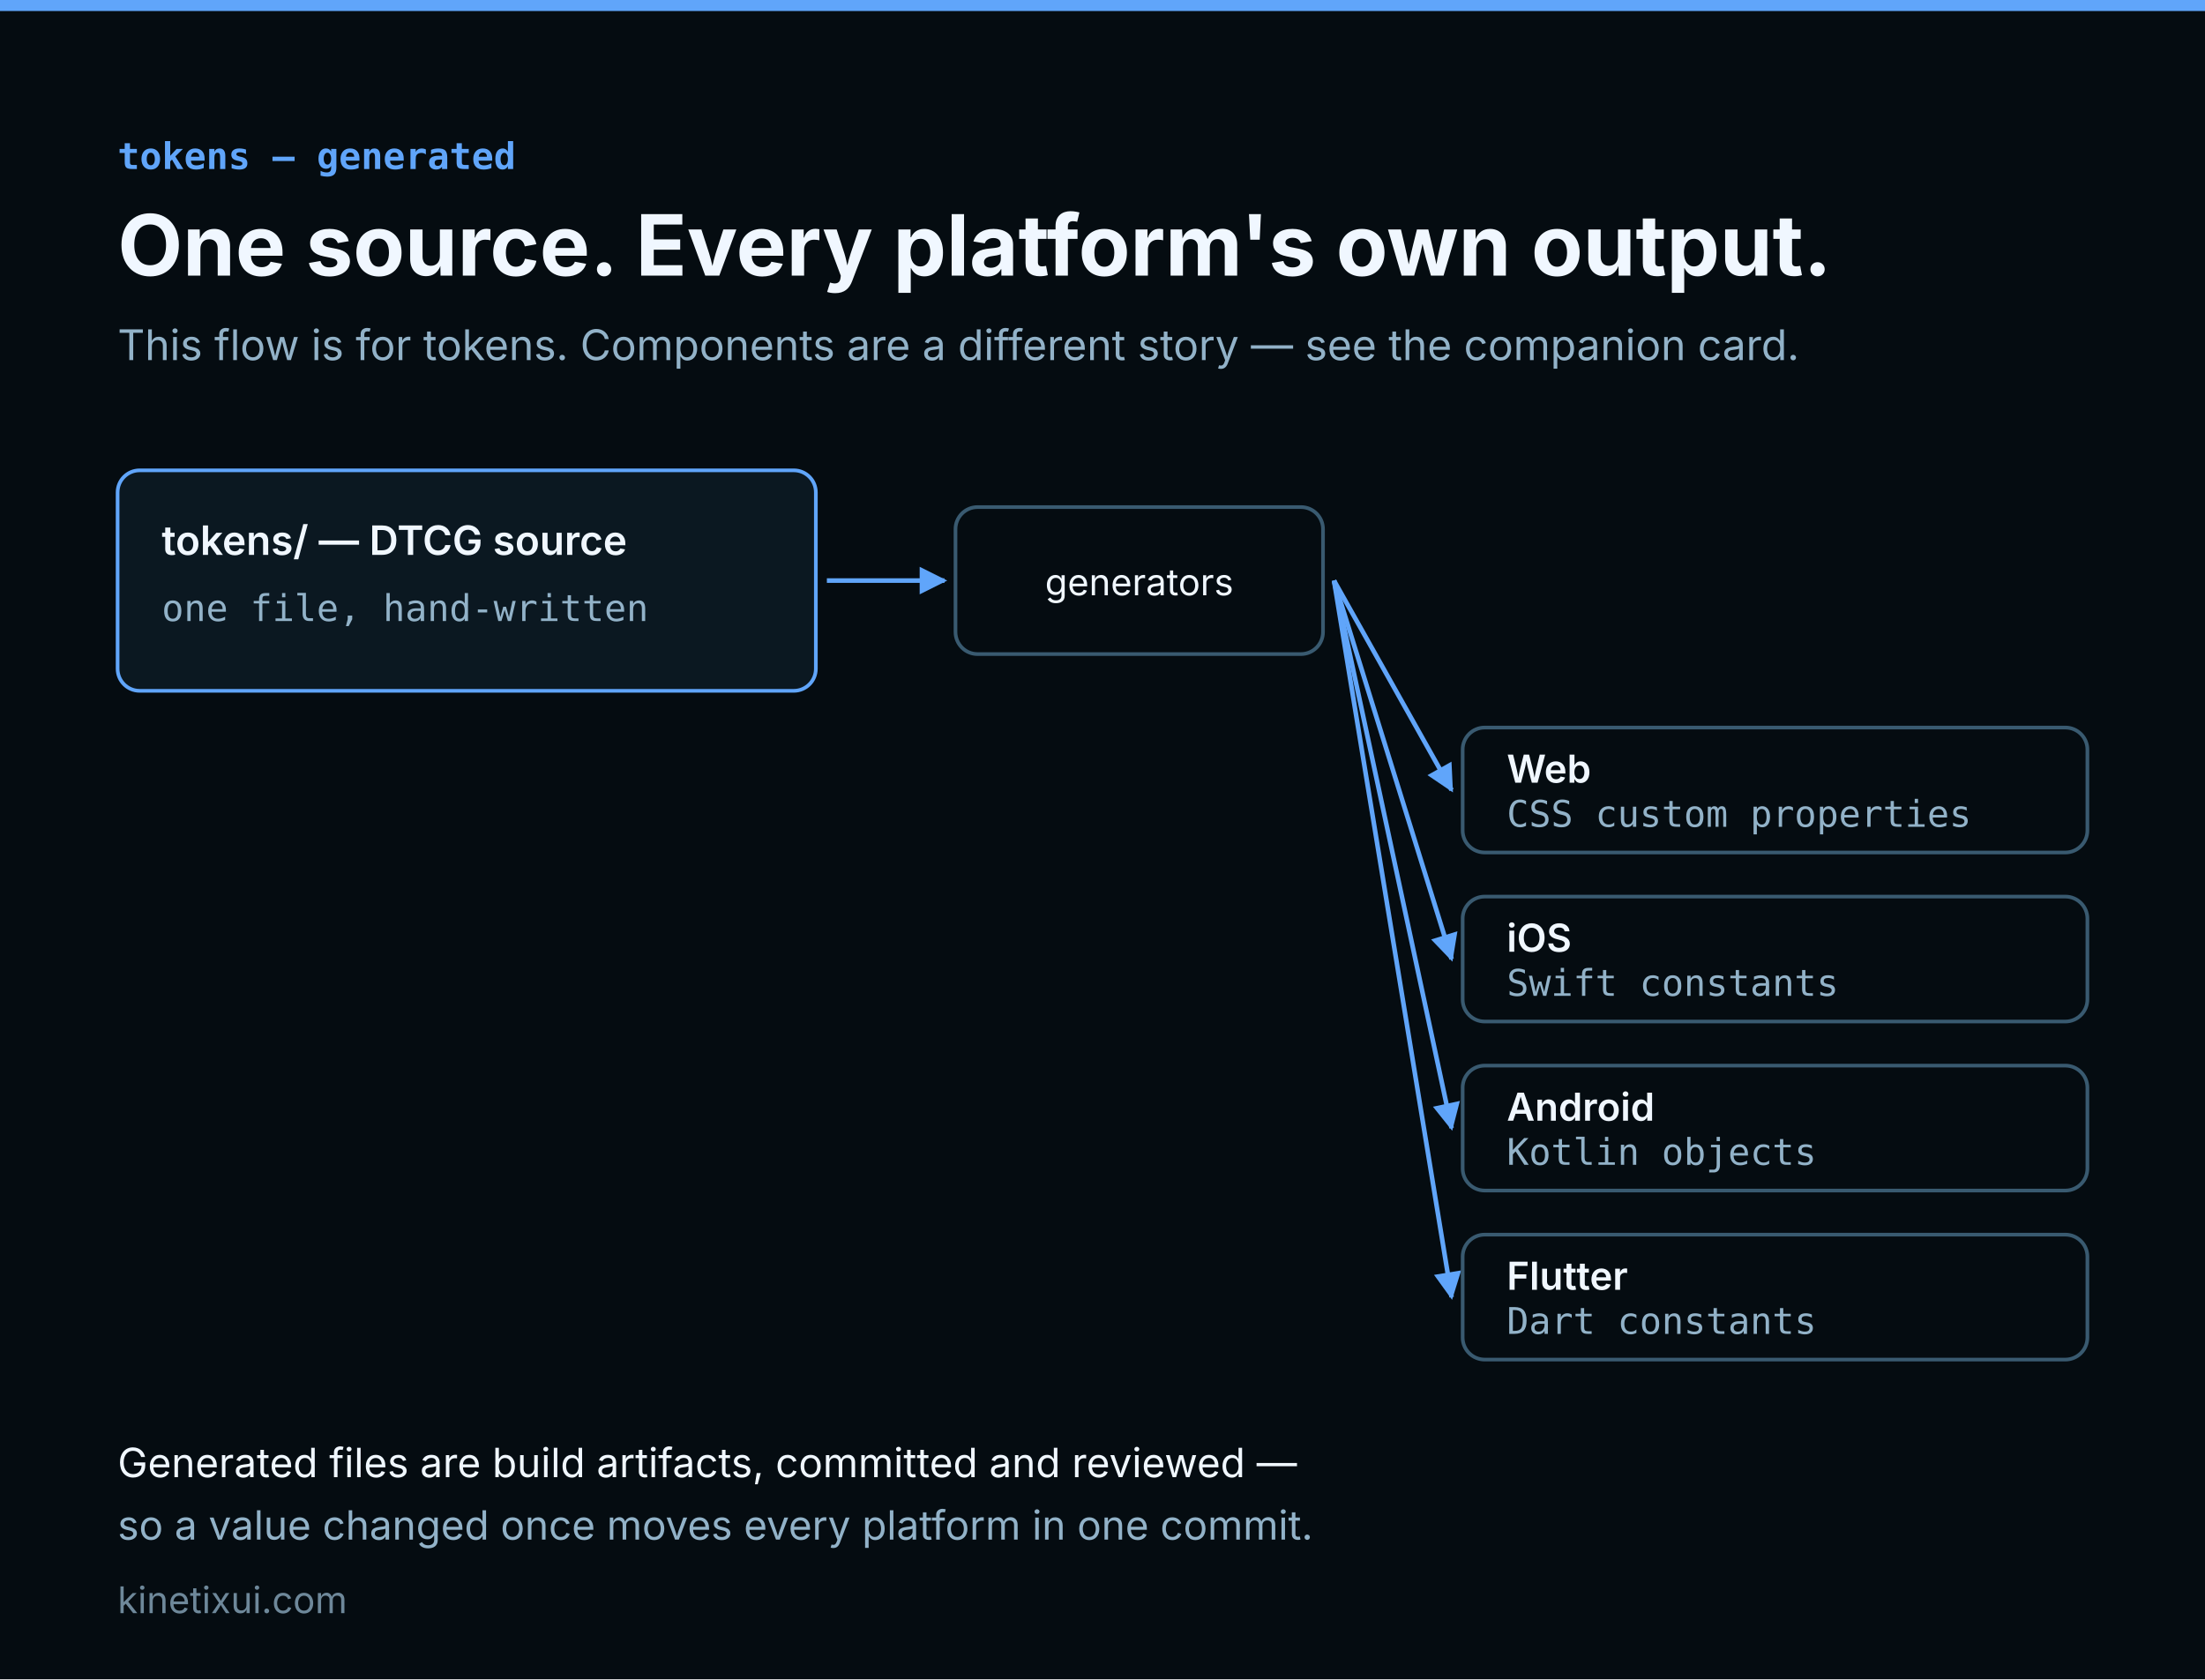
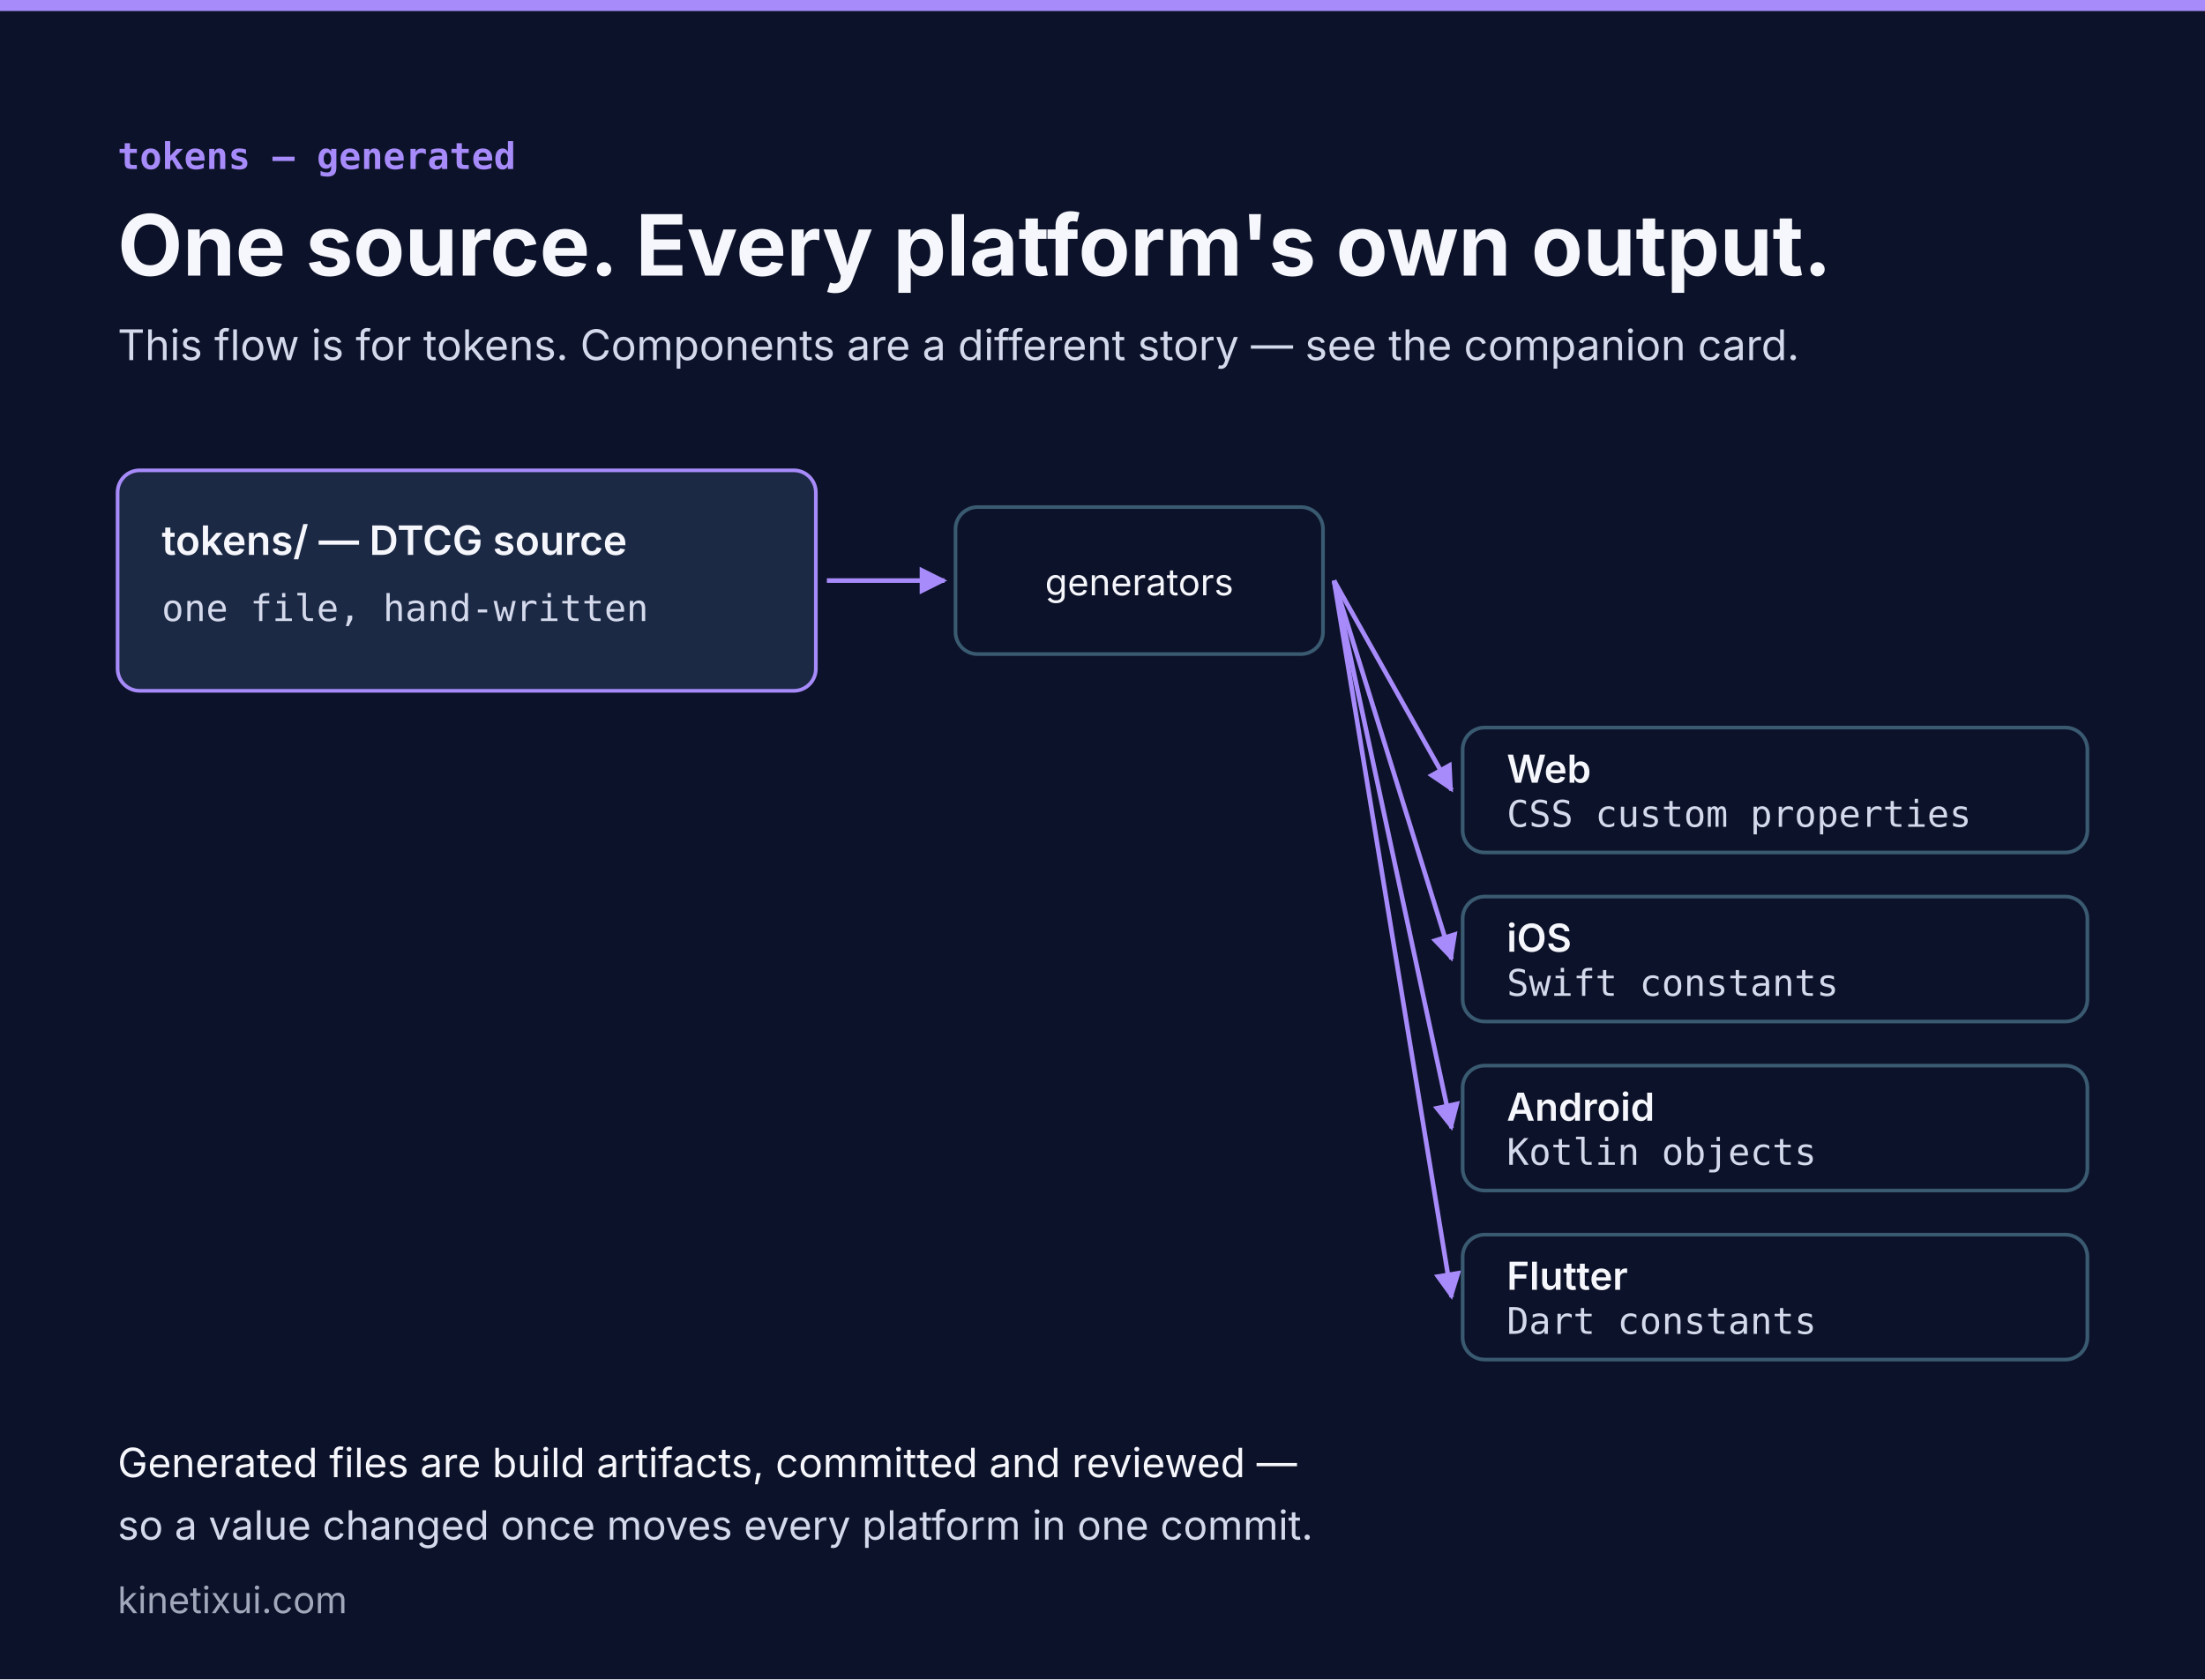
<svg xmlns="http://www.w3.org/2000/svg" width="1200" height="914" viewBox="0 0 1200 914" font-family="Inter, ui-sans-serif, system-ui, sans-serif">
-   <rect width="1200" height="914" fill="#050c11" />
-   <rect x="0" y="0" width="1200" height="6" fill="#60a5fa" />
+   <rect width="1200" height="914" fill="#0c1229" />
+   <rect x="0" y="0" width="1200" height="6" fill="#a78bfa" />
  <defs>
    <marker id="a" viewBox="0 0 10 10" refX="9" refY="5" markerWidth="6" markerHeight="6" orient="auto-start-reverse">
-       <path d="M 0 0 L 10 5 L 0 10 z" fill="#60a5fa" />
+       <path d="M 0 0 L 10 5 L 0 10 z" fill="#a78bfa" />
    </marker>
  </defs>
-   <text x="64" y="92" font-size="20" font-weight="600" fill="#60a5fa" font-family="ui-monospace, SFMono-Regular, Menlo, monospace" text-anchor="start" opacity="1">tokens — generated</text>
-   <text x="64" y="150" font-size="46" font-weight="700" fill="#f0f7ff" font-family="Inter, ui-sans-serif, system-ui, sans-serif" text-anchor="start" opacity="1">One source. Every platform's own output.</text>
-   <text x="64" y="196" font-size="23" font-weight="400" fill="#92b2c8" font-family="Inter, ui-sans-serif, system-ui, sans-serif" text-anchor="start" opacity="1">This flow is for tokens. Components are a different story — see the companion card.</text>
-   <rect x="64" y="256" width="380" height="120" rx="12" fill="#0b1821" stroke="#60a5fa" stroke-width="2" opacity="1" />
-   <text x="88" y="302" font-size="22" font-weight="600" fill="#f0f7ff" font-family="Inter, ui-sans-serif, system-ui, sans-serif" text-anchor="start" opacity="1">tokens/ — DTCG source</text>
-   <text x="88" y="338" font-size="20" font-weight="400" fill="#92b2c8" font-family="ui-monospace, SFMono-Regular, Menlo, monospace" text-anchor="start" opacity="1">one file, hand-written</text>
-   <rect x="520" y="276" width="200" height="80" rx="12" fill="#050c11" stroke="#395a70" stroke-width="2" opacity="1" />
-   <text x="620" y="324" font-size="20" font-weight="400" fill="#f0f7ff" font-family="Inter, ui-sans-serif, system-ui, sans-serif" text-anchor="middle" opacity="1">generators</text>
-   <line x1="450" y1="316" x2="514" y2="316" stroke="#60a5fa" stroke-width="2.5" marker-end="url(#a)" />
-   <line x1="726" y1="316" x2="790" y2="430" stroke="#60a5fa" stroke-width="2.5" marker-end="url(#a)" />
-   <rect x="796" y="396" width="340" height="68" rx="12" fill="#050c11" stroke="#395a70" stroke-width="2" opacity="1" />
-   <text x="820" y="426" font-size="21" font-weight="600" fill="#f0f7ff" font-family="Inter, ui-sans-serif, system-ui, sans-serif" text-anchor="start" opacity="1">Web</text>
-   <text x="820" y="450" font-size="20" font-weight="400" fill="#92b2c8" font-family="ui-monospace, SFMono-Regular, Menlo, monospace" text-anchor="start" opacity="1">CSS custom properties</text>
-   <line x1="726" y1="316" x2="790" y2="522" stroke="#60a5fa" stroke-width="2.5" marker-end="url(#a)" />
-   <rect x="796" y="488" width="340" height="68" rx="12" fill="#050c11" stroke="#395a70" stroke-width="2" opacity="1" />
-   <text x="820" y="518" font-size="21" font-weight="600" fill="#f0f7ff" font-family="Inter, ui-sans-serif, system-ui, sans-serif" text-anchor="start" opacity="1">iOS</text>
-   <text x="820" y="542" font-size="20" font-weight="400" fill="#92b2c8" font-family="ui-monospace, SFMono-Regular, Menlo, monospace" text-anchor="start" opacity="1">Swift constants</text>
-   <line x1="726" y1="316" x2="790" y2="614" stroke="#60a5fa" stroke-width="2.5" marker-end="url(#a)" />
-   <rect x="796" y="580" width="340" height="68" rx="12" fill="#050c11" stroke="#395a70" stroke-width="2" opacity="1" />
-   <text x="820" y="610" font-size="21" font-weight="600" fill="#f0f7ff" font-family="Inter, ui-sans-serif, system-ui, sans-serif" text-anchor="start" opacity="1">Android</text>
-   <text x="820" y="634" font-size="20" font-weight="400" fill="#92b2c8" font-family="ui-monospace, SFMono-Regular, Menlo, monospace" text-anchor="start" opacity="1">Kotlin objects</text>
-   <line x1="726" y1="316" x2="790" y2="706" stroke="#60a5fa" stroke-width="2.5" marker-end="url(#a)" />
-   <rect x="796" y="672" width="340" height="68" rx="12" fill="#050c11" stroke="#395a70" stroke-width="2" opacity="1" />
-   <text x="820" y="702" font-size="21" font-weight="600" fill="#f0f7ff" font-family="Inter, ui-sans-serif, system-ui, sans-serif" text-anchor="start" opacity="1">Flutter</text>
-   <text x="820" y="726" font-size="20" font-weight="400" fill="#92b2c8" font-family="ui-monospace, SFMono-Regular, Menlo, monospace" text-anchor="start" opacity="1">Dart constants</text>
-   <text x="64" y="804" font-size="22" font-weight="400" fill="#f0f7ff" font-family="Inter, ui-sans-serif, system-ui, sans-serif" text-anchor="start" opacity="1">Generated files are build artifacts, committed and reviewed —</text>
-   <text x="64" y="838" font-size="22" font-weight="400" fill="#92b2c8" font-family="Inter, ui-sans-serif, system-ui, sans-serif" text-anchor="start" opacity="1">so a value changed once moves every platform in one commit.</text>
-   <text x="64" y="878" font-size="20" fill="#92b2c8" opacity="0.75">kinetixui.com</text>
+   <text x="64" y="92" font-size="20" font-weight="600" fill="#a78bfa" font-family="ui-monospace, SFMono-Regular, Menlo, monospace" text-anchor="start" opacity="1">tokens — generated</text>
+   <text x="64" y="150" font-size="46" font-weight="700" fill="#f6f7fc" font-family="Inter, ui-sans-serif, system-ui, sans-serif" text-anchor="start" opacity="1">One source. Every platform's own output.</text>
+   <text x="64" y="196" font-size="23" font-weight="400" fill="#d4daec" font-family="Inter, ui-sans-serif, system-ui, sans-serif" text-anchor="start" opacity="1">This flow is for tokens. Components are a different story — see the companion card.</text>
+   <rect x="64" y="256" width="380" height="120" rx="12" fill="#1c2945" stroke="#a78bfa" stroke-width="2" opacity="1" />
+   <text x="88" y="302" font-size="22" font-weight="600" fill="#f6f7fc" font-family="Inter, ui-sans-serif, system-ui, sans-serif" text-anchor="start" opacity="1">tokens/ — DTCG source</text>
+   <text x="88" y="338" font-size="20" font-weight="400" fill="#d4daec" font-family="ui-monospace, SFMono-Regular, Menlo, monospace" text-anchor="start" opacity="1">one file, hand-written</text>
+   <rect x="520" y="276" width="200" height="80" rx="12" fill="#0c1229" stroke="#395a70" stroke-width="2" opacity="1" />
+   <text x="620" y="324" font-size="20" font-weight="400" fill="#f6f7fc" font-family="Inter, ui-sans-serif, system-ui, sans-serif" text-anchor="middle" opacity="1">generators</text>
+   <line x1="450" y1="316" x2="514" y2="316" stroke="#a78bfa" stroke-width="2.5" marker-end="url(#a)" />
+   <line x1="726" y1="316" x2="790" y2="430" stroke="#a78bfa" stroke-width="2.5" marker-end="url(#a)" />
+   <rect x="796" y="396" width="340" height="68" rx="12" fill="#0c1229" stroke="#395a70" stroke-width="2" opacity="1" />
+   <text x="820" y="426" font-size="21" font-weight="600" fill="#f6f7fc" font-family="Inter, ui-sans-serif, system-ui, sans-serif" text-anchor="start" opacity="1">Web</text>
+   <text x="820" y="450" font-size="20" font-weight="400" fill="#d4daec" font-family="ui-monospace, SFMono-Regular, Menlo, monospace" text-anchor="start" opacity="1">CSS custom properties</text>
+   <line x1="726" y1="316" x2="790" y2="522" stroke="#a78bfa" stroke-width="2.5" marker-end="url(#a)" />
+   <rect x="796" y="488" width="340" height="68" rx="12" fill="#0c1229" stroke="#395a70" stroke-width="2" opacity="1" />
+   <text x="820" y="518" font-size="21" font-weight="600" fill="#f6f7fc" font-family="Inter, ui-sans-serif, system-ui, sans-serif" text-anchor="start" opacity="1">iOS</text>
+   <text x="820" y="542" font-size="20" font-weight="400" fill="#d4daec" font-family="ui-monospace, SFMono-Regular, Menlo, monospace" text-anchor="start" opacity="1">Swift constants</text>
+   <line x1="726" y1="316" x2="790" y2="614" stroke="#a78bfa" stroke-width="2.5" marker-end="url(#a)" />
+   <rect x="796" y="580" width="340" height="68" rx="12" fill="#0c1229" stroke="#395a70" stroke-width="2" opacity="1" />
+   <text x="820" y="610" font-size="21" font-weight="600" fill="#f6f7fc" font-family="Inter, ui-sans-serif, system-ui, sans-serif" text-anchor="start" opacity="1">Android</text>
+   <text x="820" y="634" font-size="20" font-weight="400" fill="#d4daec" font-family="ui-monospace, SFMono-Regular, Menlo, monospace" text-anchor="start" opacity="1">Kotlin objects</text>
+   <line x1="726" y1="316" x2="790" y2="706" stroke="#a78bfa" stroke-width="2.5" marker-end="url(#a)" />
+   <rect x="796" y="672" width="340" height="68" rx="12" fill="#0c1229" stroke="#395a70" stroke-width="2" opacity="1" />
+   <text x="820" y="702" font-size="21" font-weight="600" fill="#f6f7fc" font-family="Inter, ui-sans-serif, system-ui, sans-serif" text-anchor="start" opacity="1">Flutter</text>
+   <text x="820" y="726" font-size="20" font-weight="400" fill="#d4daec" font-family="ui-monospace, SFMono-Regular, Menlo, monospace" text-anchor="start" opacity="1">Dart constants</text>
+   <text x="64" y="804" font-size="22" font-weight="400" fill="#f6f7fc" font-family="Inter, ui-sans-serif, system-ui, sans-serif" text-anchor="start" opacity="1">Generated files are build artifacts, committed and reviewed —</text>
+   <text x="64" y="838" font-size="22" font-weight="400" fill="#d4daec" font-family="Inter, ui-sans-serif, system-ui, sans-serif" text-anchor="start" opacity="1">so a value changed once moves every platform in one commit.</text>
+   <text x="64" y="878" font-size="20" fill="#d4daec" opacity="0.75">kinetixui.com</text>
</svg>
